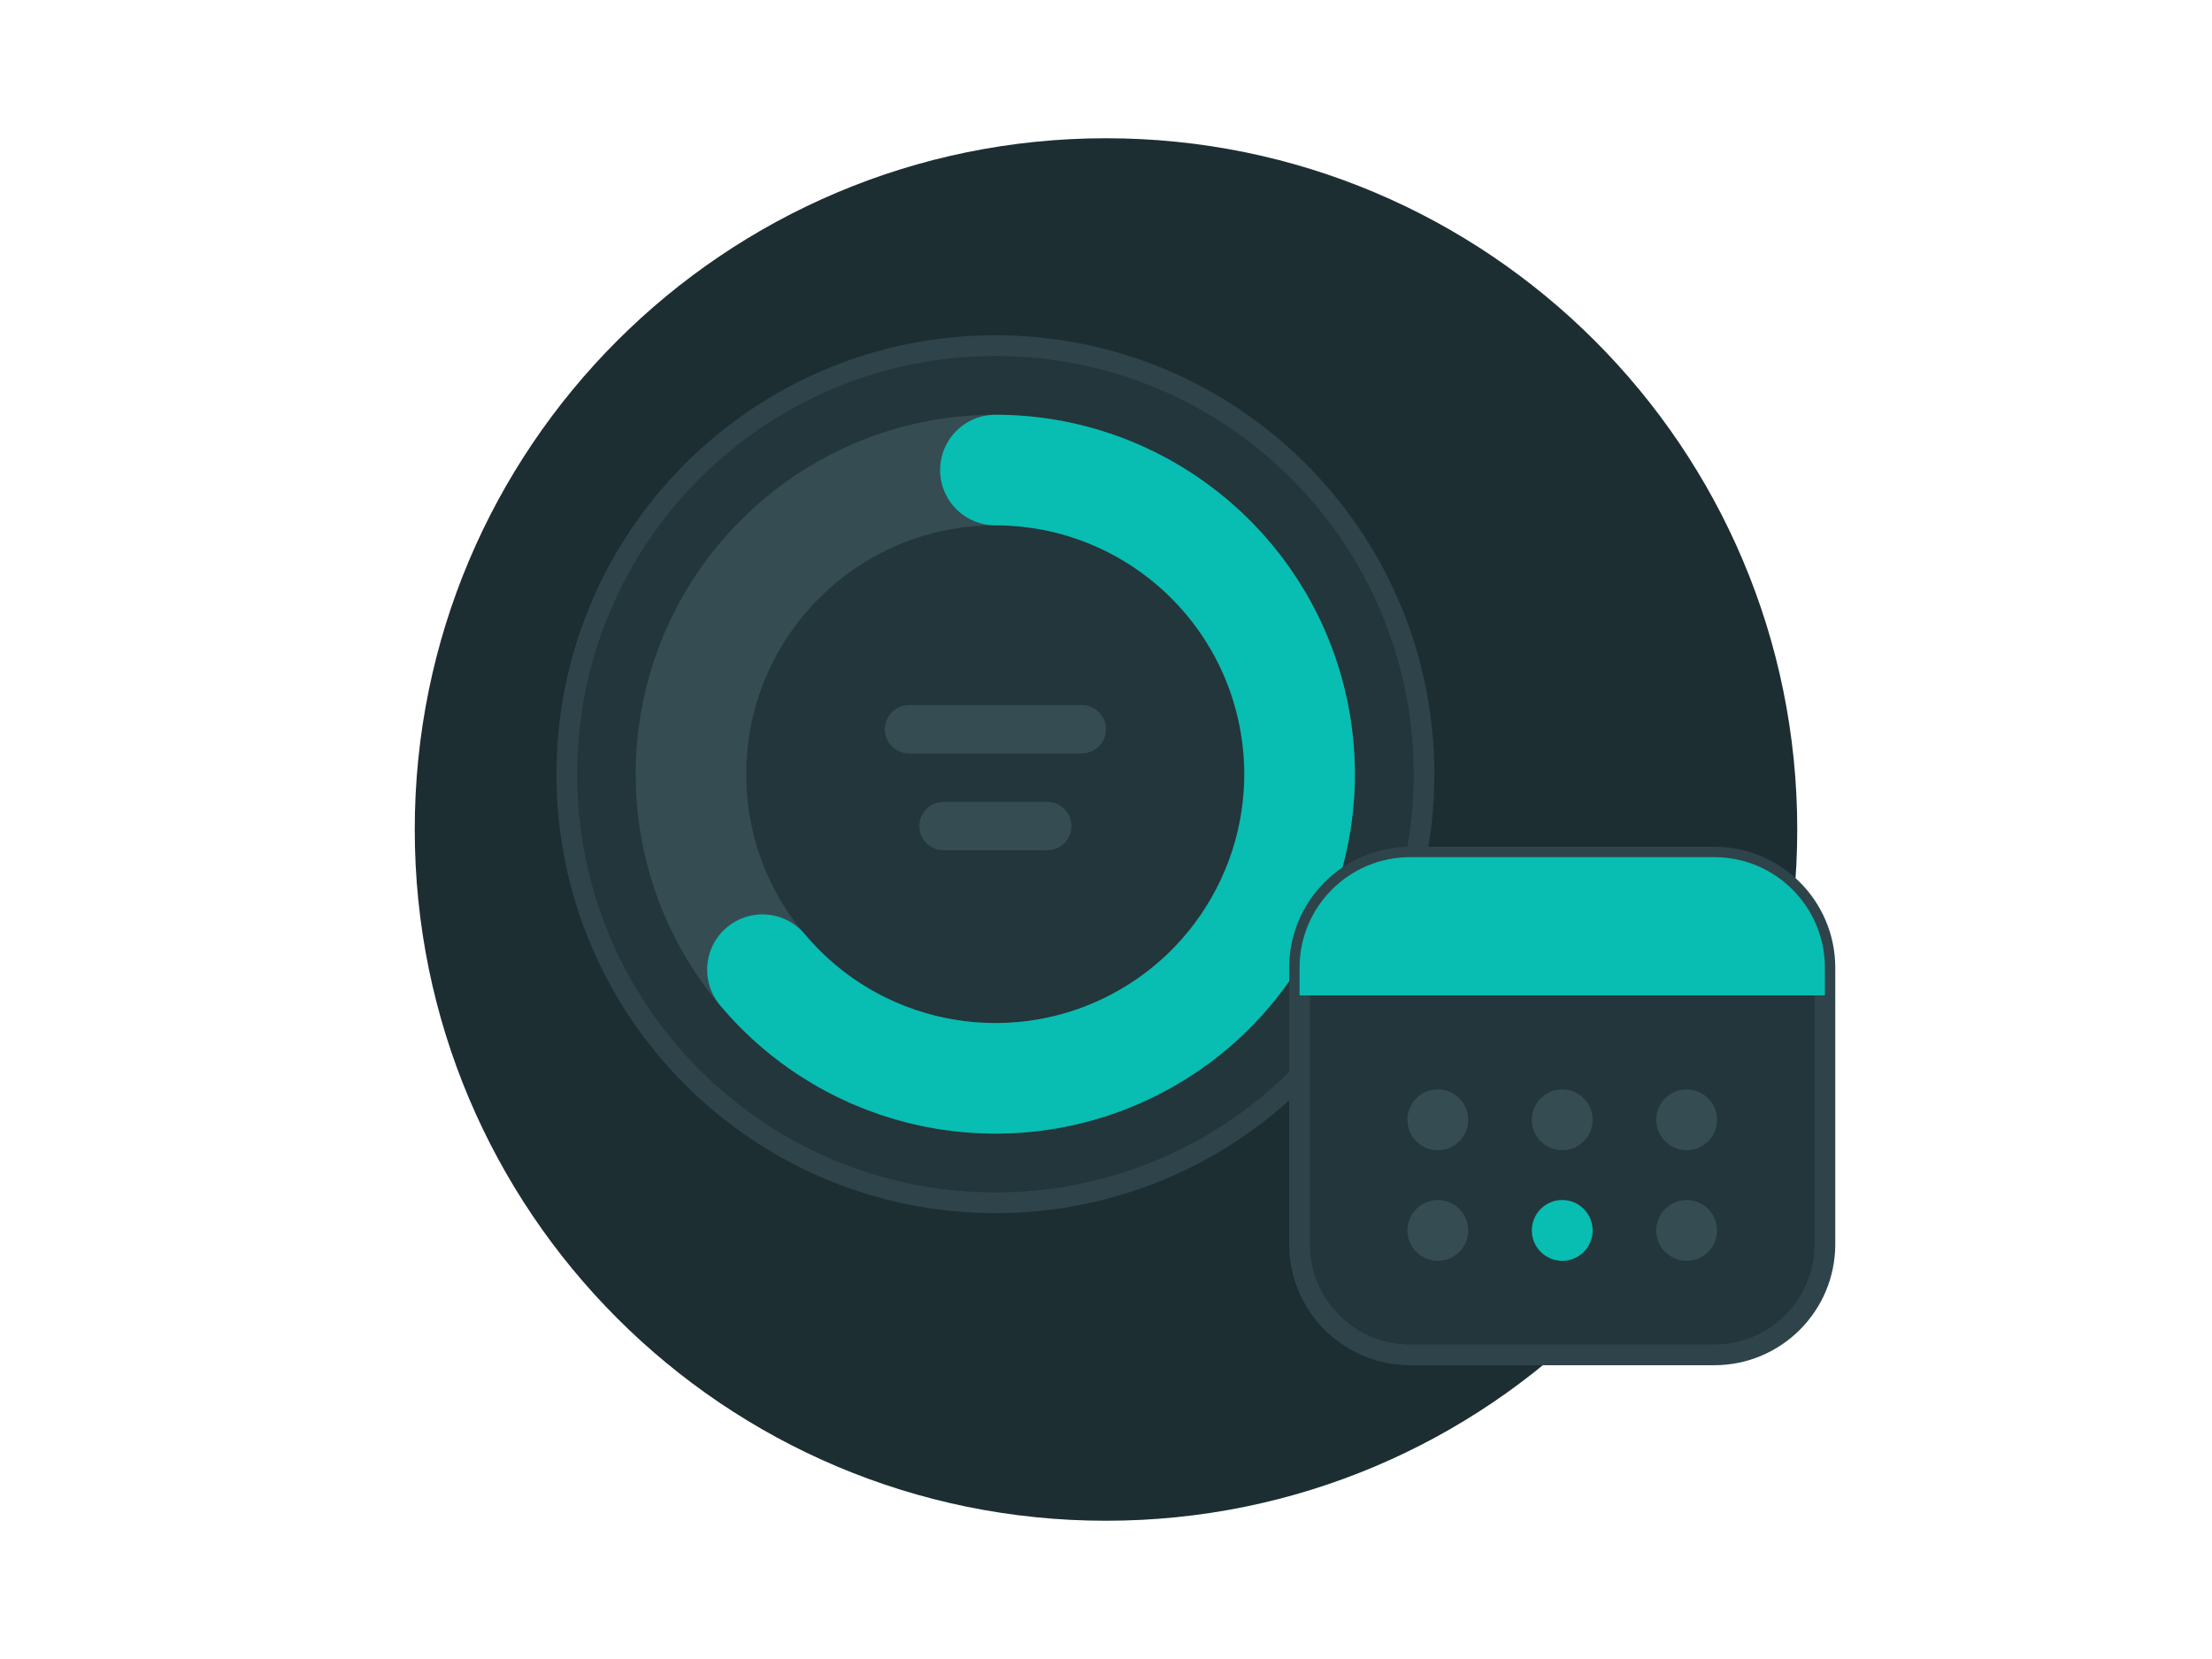
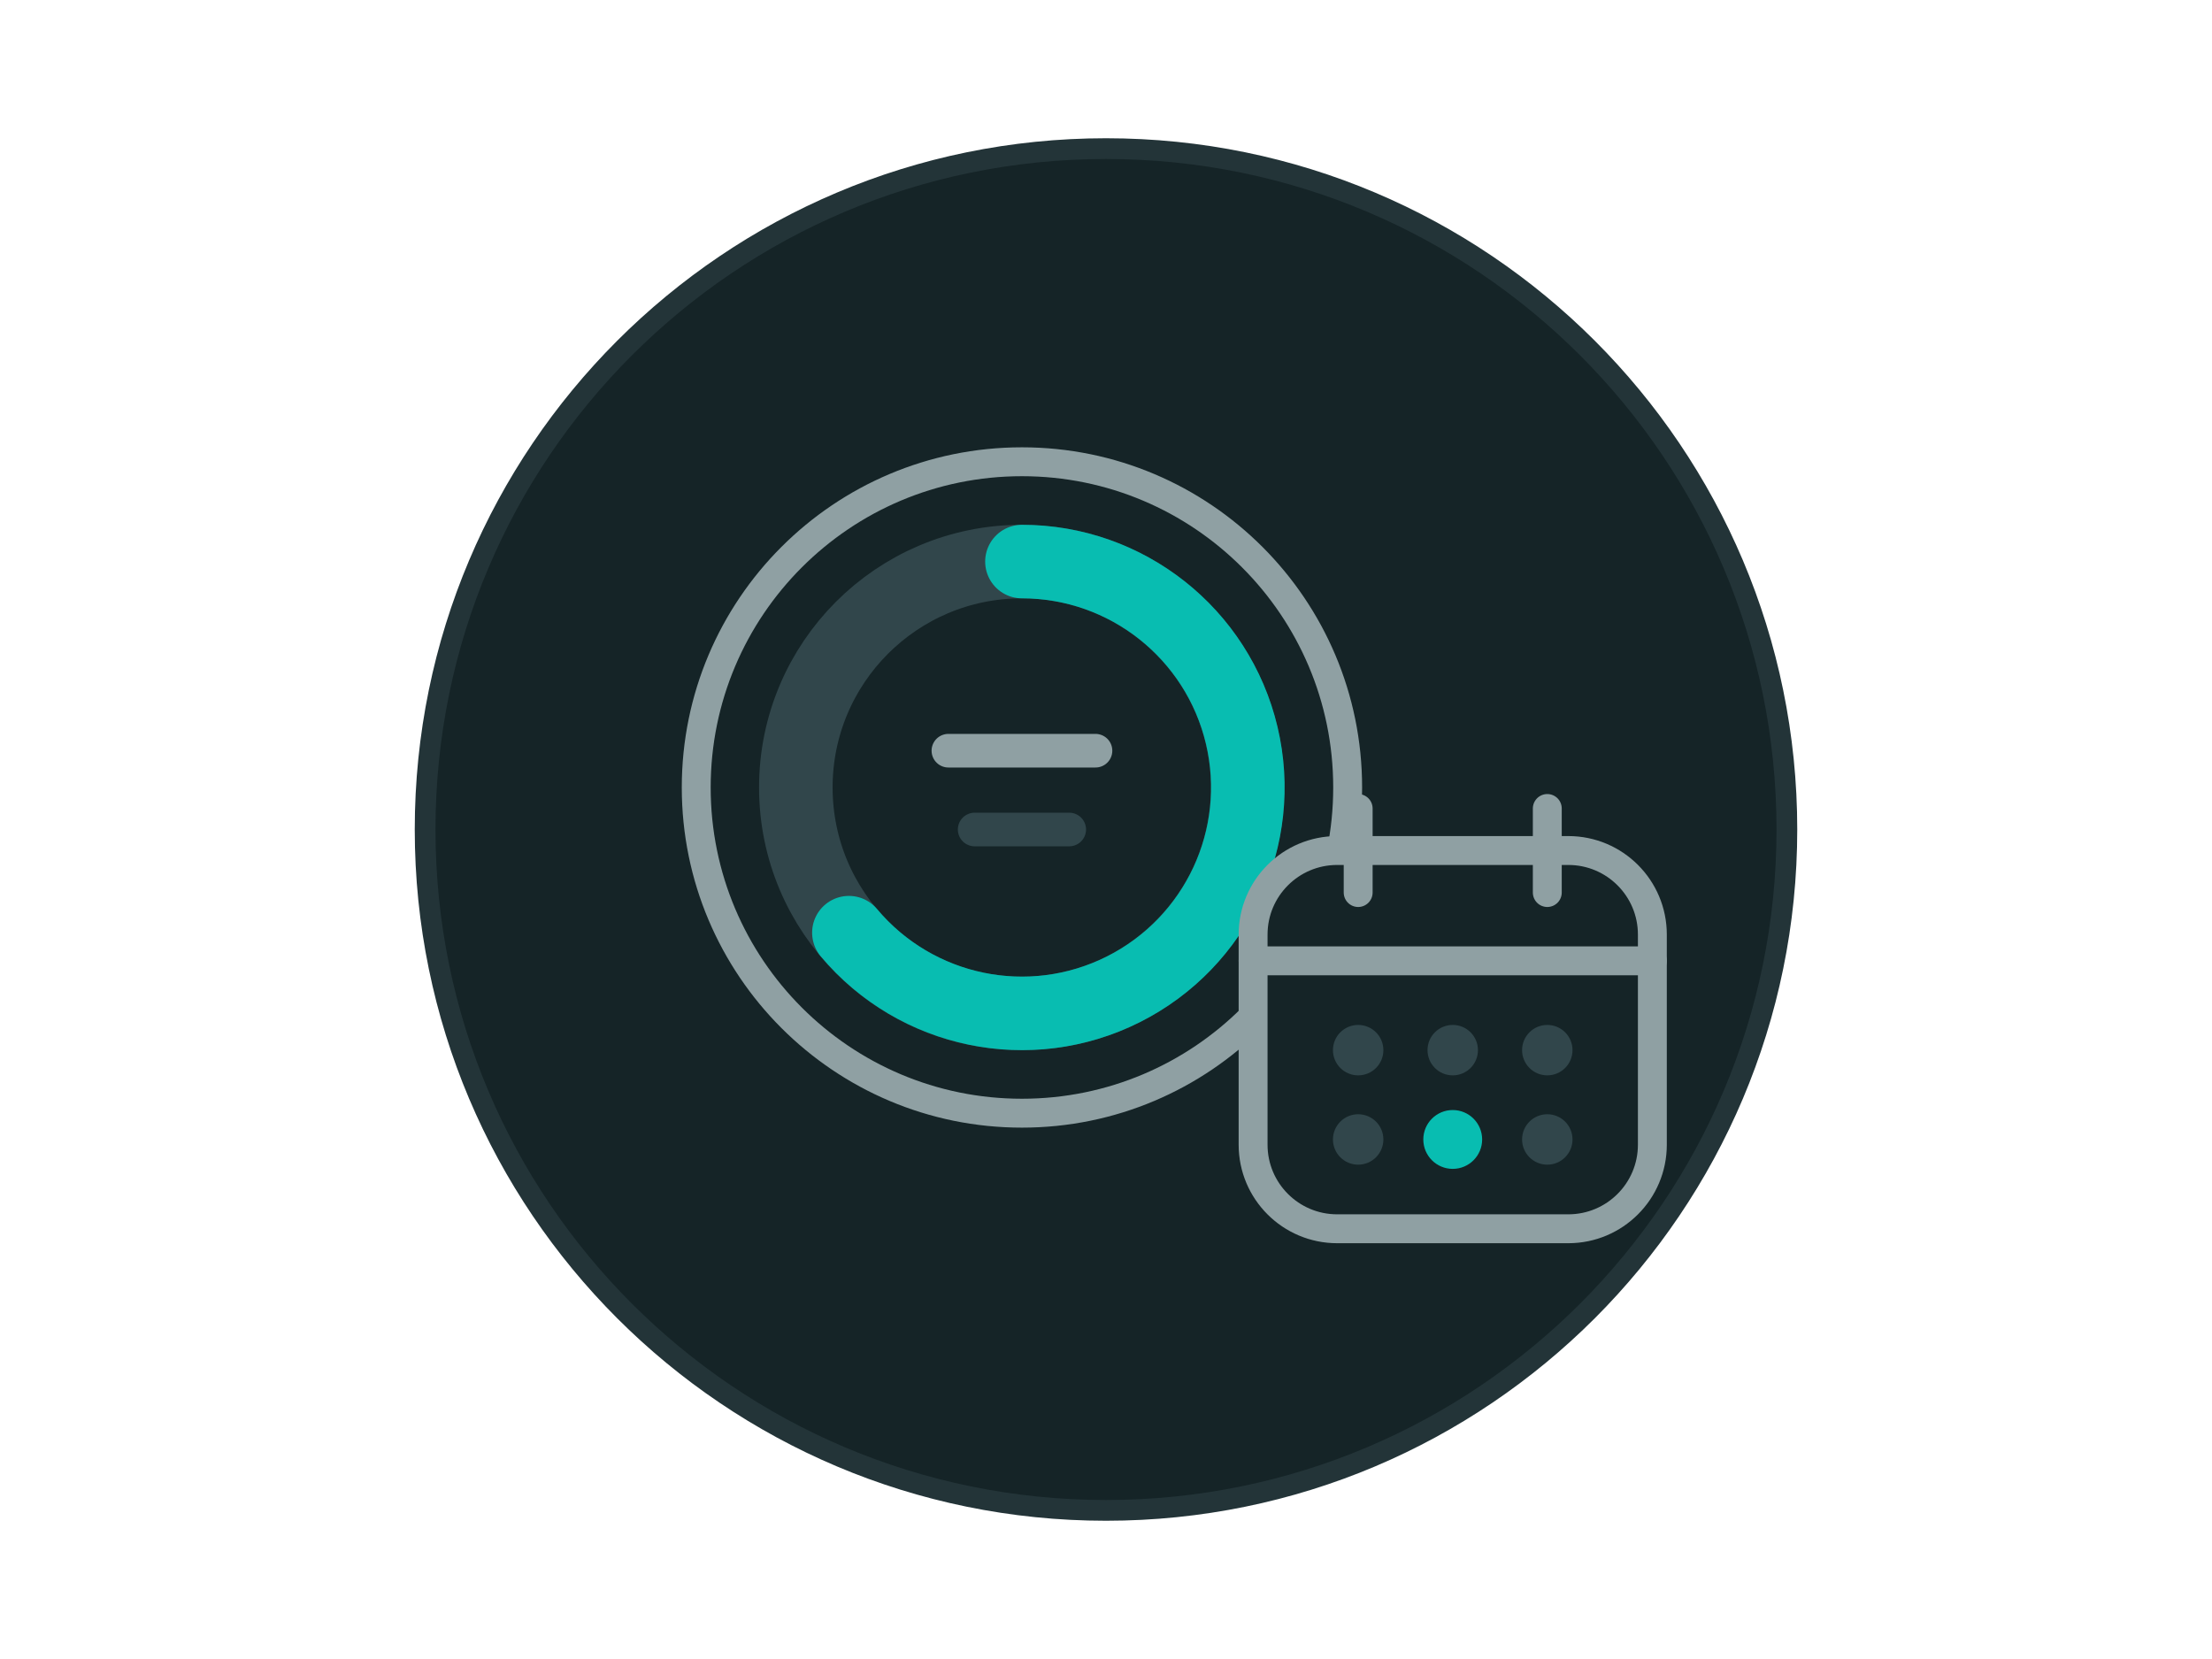
<svg xmlns="http://www.w3.org/2000/svg" viewBox="0 0 160 120" width="160" height="120">
-   <circle cx="80" cy="60" r="50" fill="#1C2E32" />
-   <circle cx="72" cy="56" r="31" fill="#22363B" stroke="#2E444A" stroke-width="1.5" />
-   <path d="M72 34 A22 22 0 1 1 71.96 34" fill="none" stroke="#354C52" stroke-width="8" />
-   <path d="M72 34 A22 22 0 1 1 55.15 70.14" fill="none" stroke="#08BDB1" stroke-width="8" stroke-linecap="round" />
-   <rect x="64" y="51" width="16" height="3.5" rx="1.75" fill="#354C52" />
-   <rect x="66.5" y="58" width="11" height="3.5" rx="1.75" fill="#354C52" />
-   <rect x="94" y="62" width="38" height="36" rx="8" fill="#22363B" stroke="#2E444A" stroke-width="1.5" />
-   <path d="M94 70a8 8 0 0 1 8-8h22a8 8 0 0 1 8 8v2h-38z" fill="#08BDB1" />
-   <circle cx="104" cy="81" r="2.2" fill="#354C52" />
-   <circle cx="113" cy="81" r="2.2" fill="#354C52" />
-   <circle cx="122" cy="81" r="2.2" fill="#354C52" />
-   <circle cx="104" cy="89" r="2.2" fill="#354C52" />
-   <circle cx="113" cy="89" r="2.2" fill="#08BDB1" />
-   <circle cx="122" cy="89" r="2.2" fill="#354C52" />
+   <circle cx="80" cy="60" r="49.25" fill="#152427" stroke="#233438" stroke-width="1.5" />
+   <g transform="matrix(0.76 0 0 0.76 19.2 14.4)">
+     <circle cx="72" cy="56" r="31" fill="#152427" stroke="#8FA0A3" stroke-width="2.75" stroke-linejoin="round" />
+     <path d="M72 34.5 A21.5 21.5 0 1 1 71.96 34.5" fill="none" stroke="#31464B" stroke-width="7" stroke-linecap="round" stroke-linejoin="round" />
+     <path d="M72 34.5 A21.5 21.5 0 1 1 55.53 69.82" fill="none" stroke="#08BDB1" stroke-width="7" stroke-linecap="round" stroke-linejoin="round" />
+     <path d="M65 52.5h14" fill="none" stroke="#8FA0A3" stroke-width="3.2" stroke-linecap="round" stroke-linejoin="round" />
+     <path d="M67.5 60h9" fill="none" stroke="#31464B" stroke-width="3.2" stroke-linecap="round" stroke-linejoin="round" />
+     <rect x="94" y="62" width="38" height="36" rx="8" fill="#152427" stroke="#8FA0A3" stroke-width="2.75" stroke-linejoin="round" />
+     <path d="M94 72.5h38" fill="none" stroke="#8FA0A3" stroke-width="2.75" stroke-linecap="round" stroke-linejoin="round" />
+     <path d="M104 58v8M122 58v8" fill="none" stroke="#8FA0A3" stroke-width="2.75" stroke-linecap="round" stroke-linejoin="round" />
+     <circle cx="104" cy="81" r="2.4" fill="#31464B" />
+     <circle cx="113" cy="81" r="2.4" fill="#31464B" />
+     <circle cx="122" cy="81" r="2.4" fill="#31464B" />
+     <circle cx="104" cy="89.5" r="2.4" fill="#31464B" />
+     <circle cx="113" cy="89.5" r="2.8" fill="#08BDB1" />
+     <circle cx="122" cy="89.5" r="2.4" fill="#31464B" />
+   </g>
</svg>
